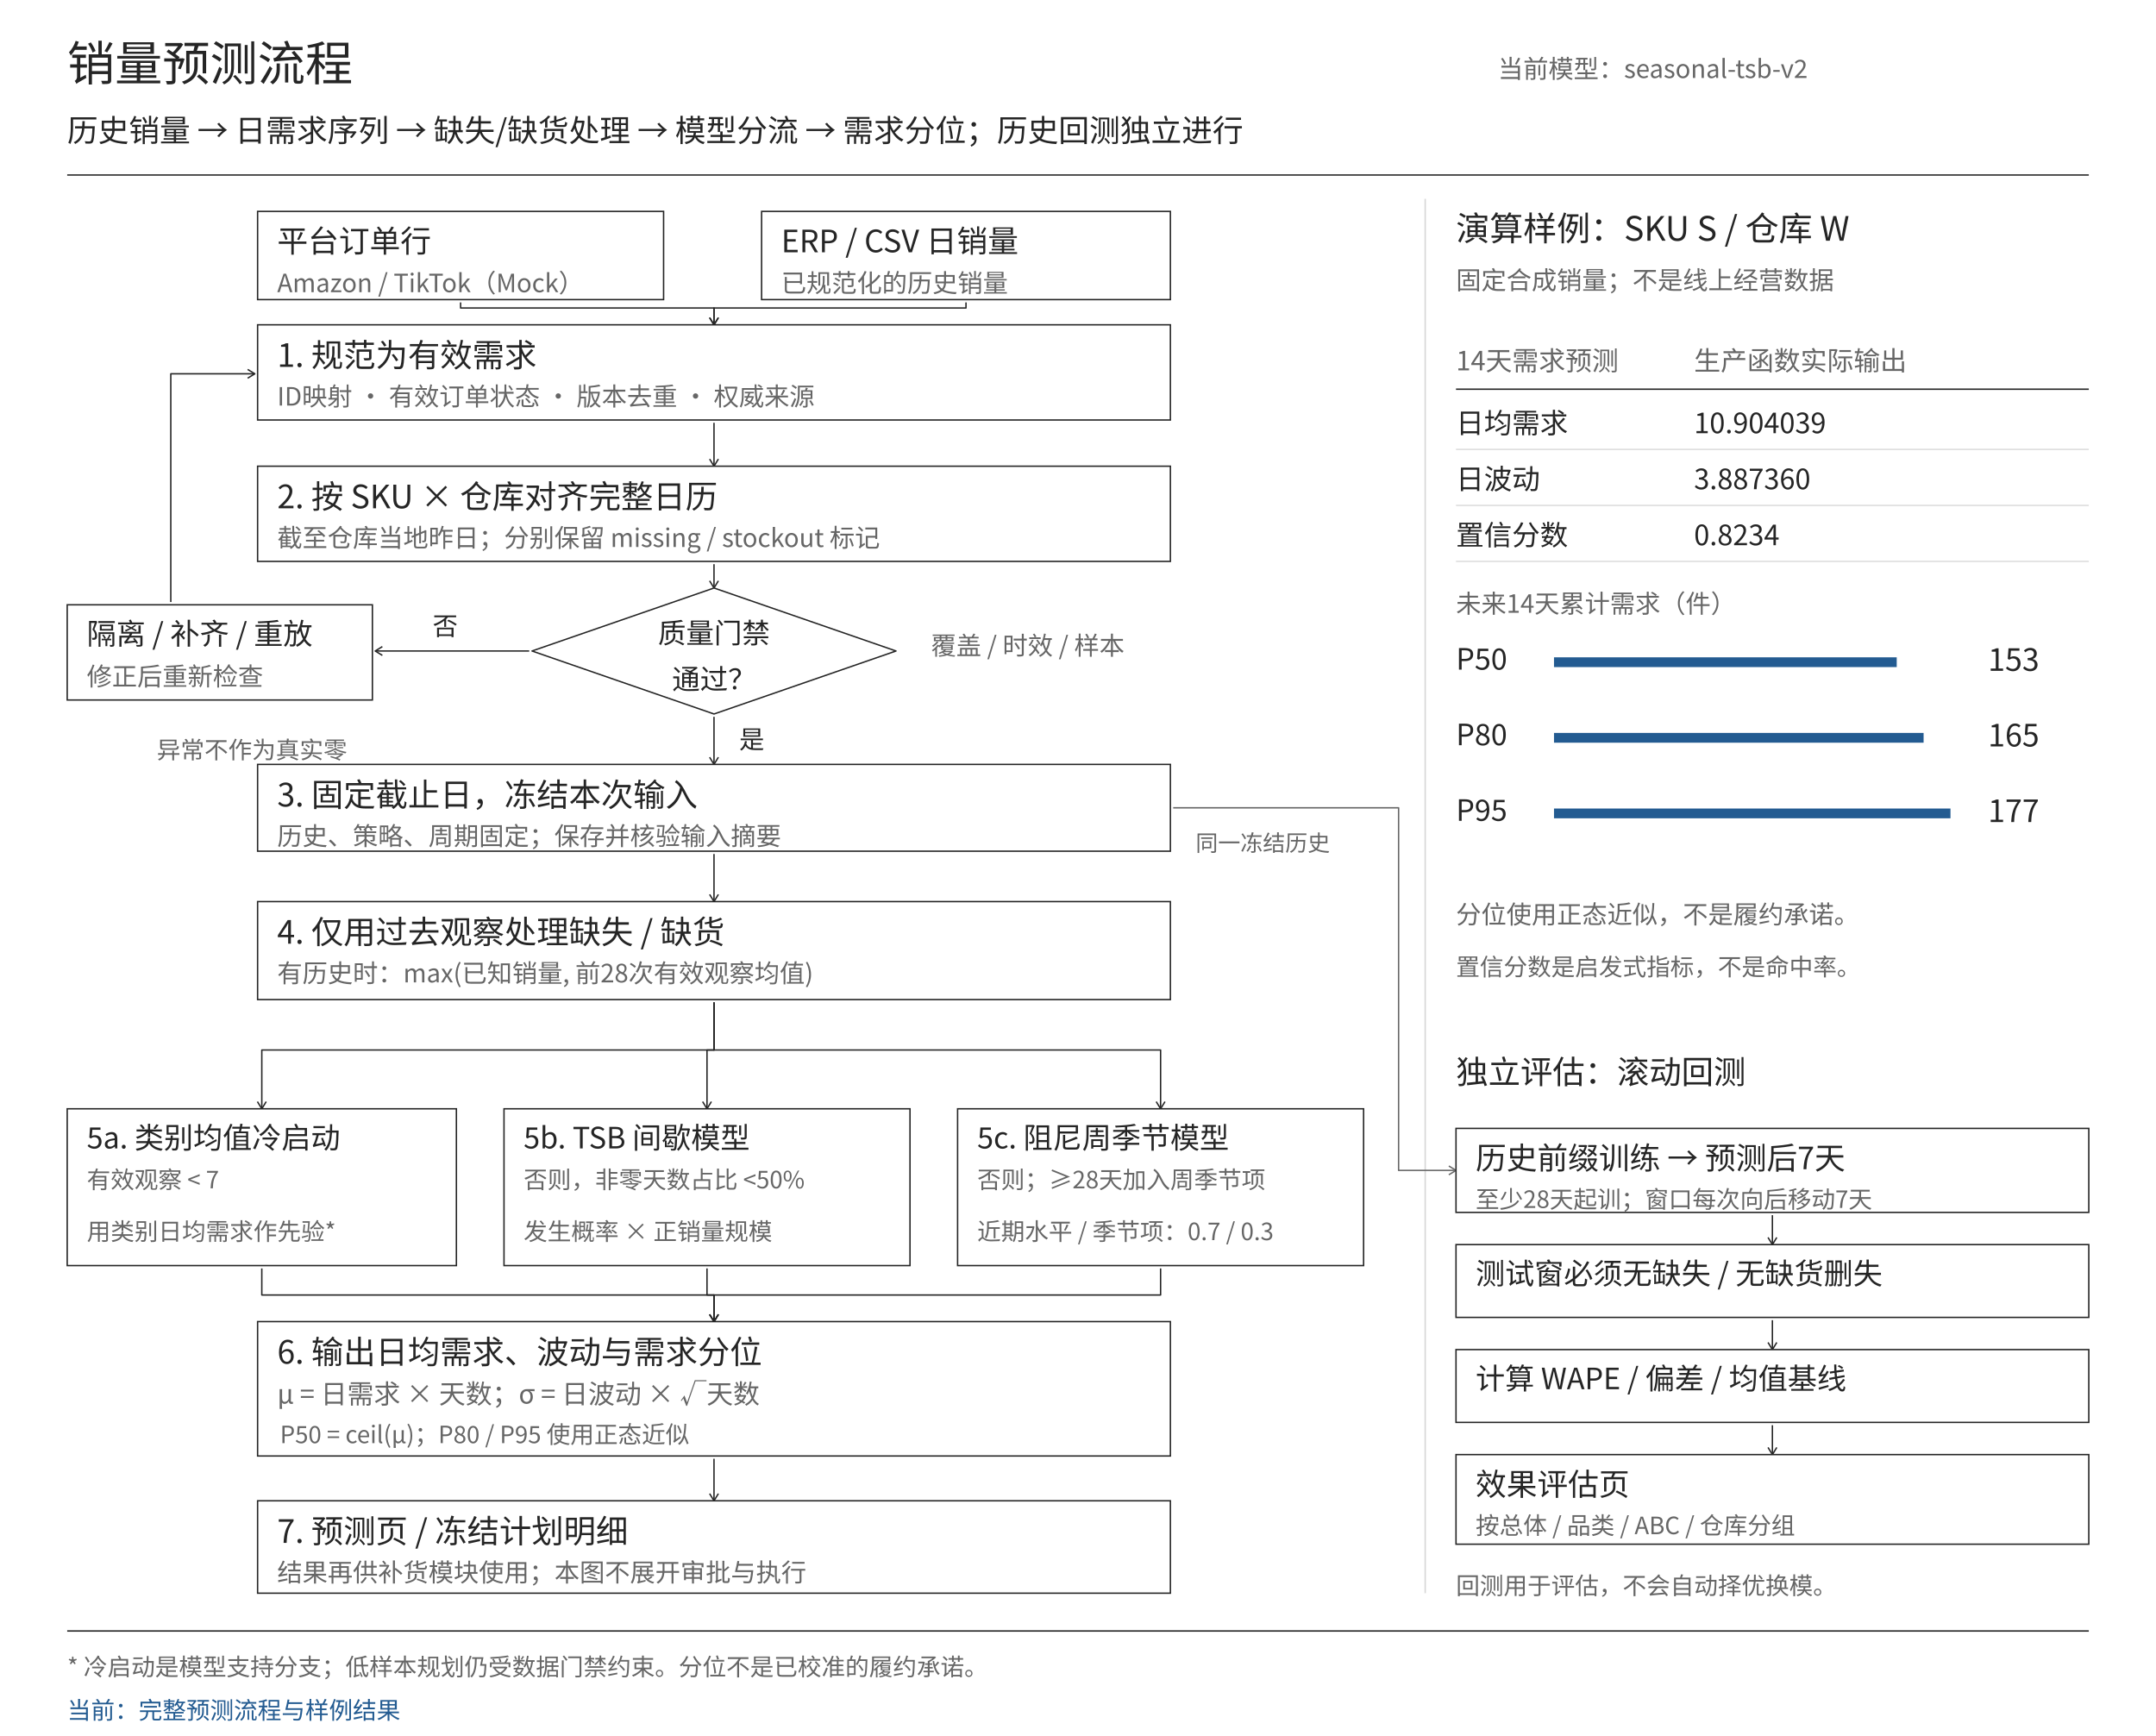
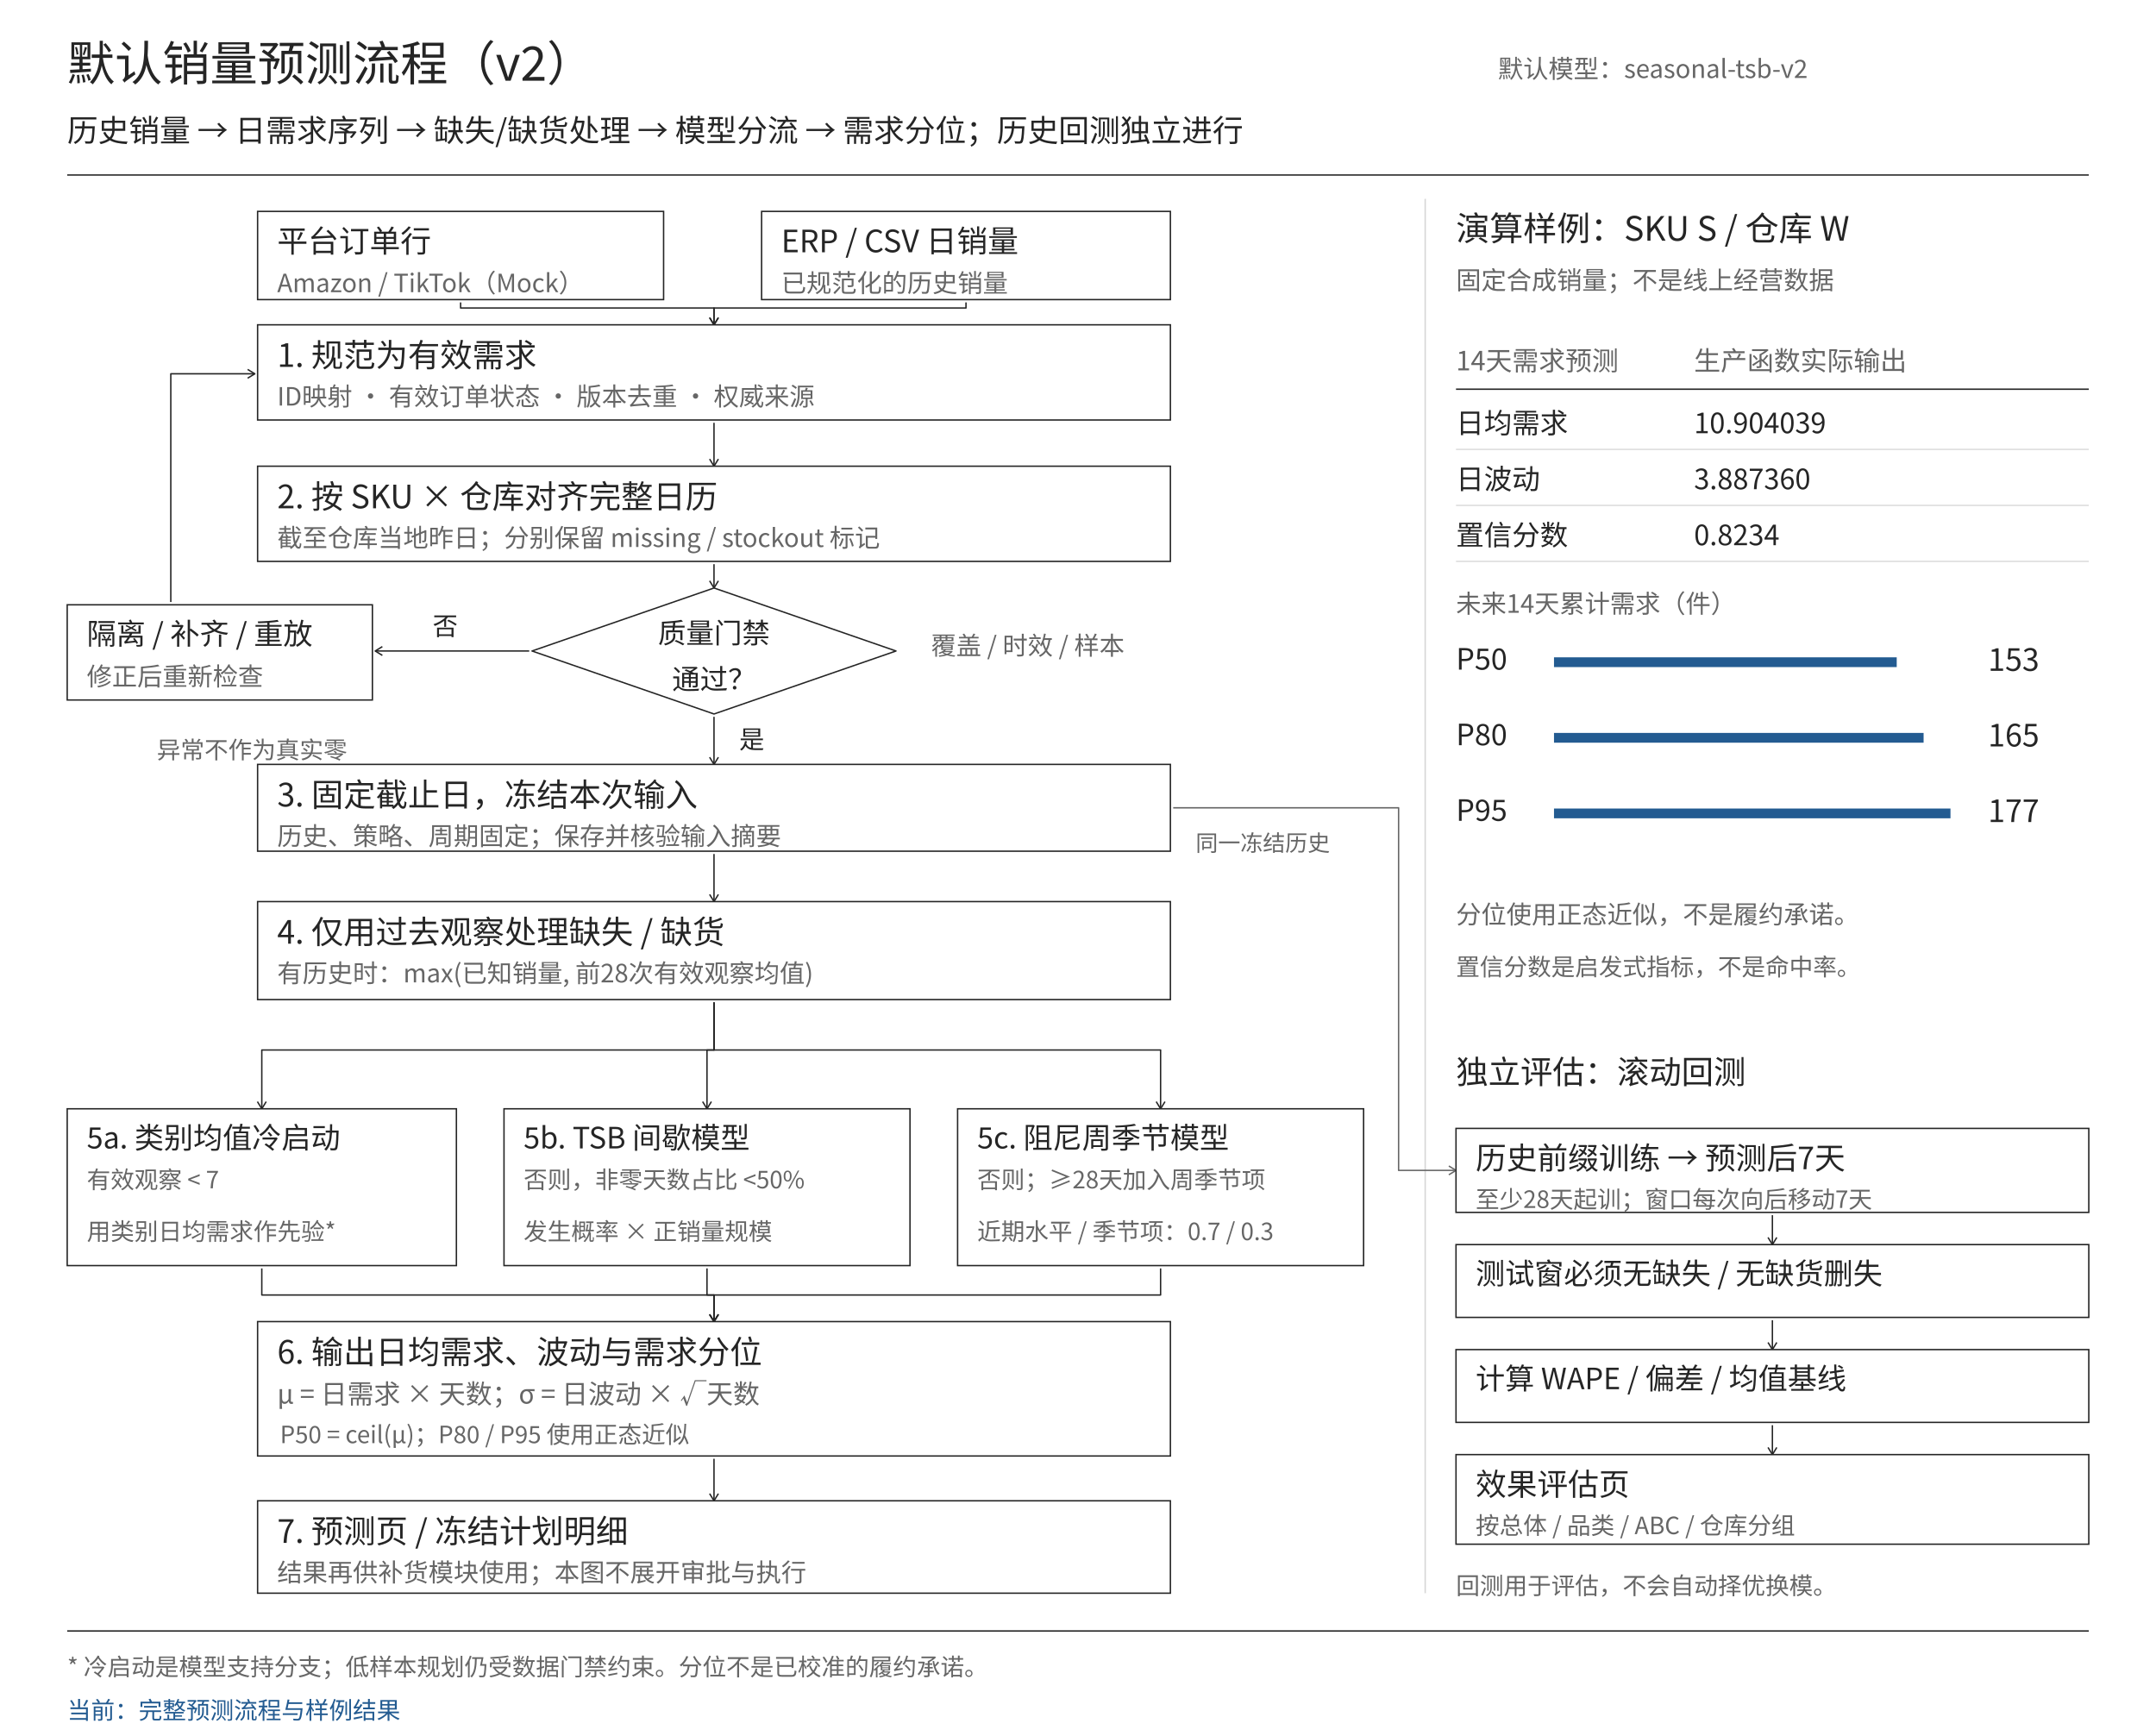
<svg xmlns="http://www.w3.org/2000/svg" width="1540" height="1240" viewBox="0 0 1540 1240" role="img" aria-labelledby="title desc">
  <rect width="1540" height="1240" fill="#ffffff" />
-   <text x="48" y="28" dominant-baseline="text-before-edge" font-family="Hiragino Sans GB,Noto Sans CJK SC,Microsoft YaHei,sans-serif" font-size="34" font-weight="400" fill="#252525" font-style="normal">销量预测流程</text>
-   <text x="1070" y="40" dominant-baseline="text-before-edge" font-family="Hiragino Sans GB,Noto Sans CJK SC,Microsoft YaHei,sans-serif" font-size="18" font-weight="400" fill="#666666" font-style="normal">当前模型：seasonal-tsb-v2</text>
+   <text x="48" y="28" dominant-baseline="text-before-edge" font-family="Hiragino Sans GB,Noto Sans CJK SC,Microsoft YaHei,sans-serif" font-size="34" font-weight="400" fill="#252525" font-style="normal">默认销量预测流程（v2）</text>
+   <text x="1070" y="40" dominant-baseline="text-before-edge" font-family="Hiragino Sans GB,Noto Sans CJK SC,Microsoft YaHei,sans-serif" font-size="18" font-weight="400" fill="#666666" font-style="normal">默认模型：seasonal-tsb-v2</text>
  <text x="48" y="82" dominant-baseline="text-before-edge" font-family="Hiragino Sans GB,Noto Sans CJK SC,Microsoft YaHei,sans-serif" font-size="22" font-weight="400" fill="#252525" font-style="normal">历史销量 → 日需求序列 → 缺失/缺货处理 → 模型分流 → 需求分位；历史回测独立进行</text>
  <polyline points="48,125 1492,125" fill="none" stroke="#252525" stroke-width="1" stroke-linejoin="round" />
  <polyline points="1018,142 1018,1138" fill="none" stroke="#d6d6d6" stroke-width="1" stroke-linejoin="round" />
  <rect x="184" y="151" width="290" height="63" rx="0" fill="#ffffff" stroke="#252525" stroke-width="1" />
  <text x="198" y="161" dominant-baseline="text-before-edge" font-family="Hiragino Sans GB,Noto Sans CJK SC,Microsoft YaHei,sans-serif" font-size="22" font-weight="400" fill="#252525" font-style="normal">平台订单行</text>
  <text x="198" y="193" dominant-baseline="text-before-edge" font-family="Hiragino Sans GB,Noto Sans CJK SC,Microsoft YaHei,sans-serif" font-size="18" font-weight="400" fill="#666666" font-style="normal">Amazon / TikTok（Mock）</text>
  <rect x="544" y="151" width="292" height="63" rx="0" fill="#ffffff" stroke="#252525" stroke-width="1" />
  <text x="558" y="161" dominant-baseline="text-before-edge" font-family="Hiragino Sans GB,Noto Sans CJK SC,Microsoft YaHei,sans-serif" font-size="22" font-weight="400" fill="#252525" font-style="normal">ERP / CSV 日销量</text>
  <text x="558" y="193" dominant-baseline="text-before-edge" font-family="Hiragino Sans GB,Noto Sans CJK SC,Microsoft YaHei,sans-serif" font-size="18" font-weight="400" fill="#666666" font-style="normal">已规范化的历史销量</text>
  <polyline points="329,216 329,220 510,220 510,232" fill="none" stroke="#252525" stroke-width="1" stroke-linejoin="round" />
  <polyline points="506.864,226.885 510,232 513.136,226.885" fill="none" stroke="#252525" stroke-width="1" stroke-linejoin="round" />
  <polyline points="690,216 690,220 510,220 510,232" fill="none" stroke="#252525" stroke-width="1" stroke-linejoin="round" />
  <polyline points="506.864,226.885 510,232 513.136,226.885" fill="none" stroke="#252525" stroke-width="1" stroke-linejoin="round" />
  <rect x="184" y="232" width="652" height="68" rx="0" fill="#ffffff" stroke="#252525" stroke-width="1" />
  <text x="198" y="242" dominant-baseline="text-before-edge" font-family="Hiragino Sans GB,Noto Sans CJK SC,Microsoft YaHei,sans-serif" font-size="23" font-weight="400" fill="#252525" font-style="normal">1. 规范为有效需求</text>
  <text x="198" y="274" dominant-baseline="text-before-edge" font-family="Hiragino Sans GB,Noto Sans CJK SC,Microsoft YaHei,sans-serif" font-size="18" font-weight="400" fill="#666666" font-style="normal">ID映射 · 有效订单状态 · 版本去重 · 权威来源</text>
  <polyline points="510,302 510,333" fill="none" stroke="#252525" stroke-width="1" stroke-linejoin="round" />
  <polyline points="506.864,327.885 510,333 513.136,327.885" fill="none" stroke="#252525" stroke-width="1" stroke-linejoin="round" />
  <rect x="184" y="333" width="652" height="68" rx="0" fill="#ffffff" stroke="#252525" stroke-width="1" />
  <text x="198" y="343" dominant-baseline="text-before-edge" font-family="Hiragino Sans GB,Noto Sans CJK SC,Microsoft YaHei,sans-serif" font-size="23" font-weight="400" fill="#252525" font-style="normal">2. 按 SKU × 仓库对齐完整日历</text>
  <text x="198" y="375" dominant-baseline="text-before-edge" font-family="Hiragino Sans GB,Noto Sans CJK SC,Microsoft YaHei,sans-serif" font-size="18" font-weight="400" fill="#666666" font-style="normal">截至仓库当地昨日；分别保留 missing / stockout 标记</text>
  <polyline points="510,403 510,420" fill="none" stroke="#252525" stroke-width="1" stroke-linejoin="round" />
  <polyline points="506.864,414.885 510,420 513.136,414.885" fill="none" stroke="#252525" stroke-width="1" stroke-linejoin="round" />
  <polygon points="510,420 640,465 510,510 380,465 510,420" fill="#ffffff" />
  <polyline points="510,420 640,465 510,510 380,465 510,420" fill="none" stroke="#252525" stroke-width="1" stroke-linejoin="round" />
  <text x="470" y="442" dominant-baseline="text-before-edge" font-family="Hiragino Sans GB,Noto Sans CJK SC,Microsoft YaHei,sans-serif" font-size="20" font-weight="400" fill="#252525" font-style="normal">质量门禁</text>
  <text x="480" y="475" dominant-baseline="text-before-edge" font-family="Hiragino Sans GB,Noto Sans CJK SC,Microsoft YaHei,sans-serif" font-size="20" font-weight="400" fill="#252525" font-style="normal">通过？</text>
  <text x="665" y="452" dominant-baseline="text-before-edge" font-family="Hiragino Sans GB,Noto Sans CJK SC,Microsoft YaHei,sans-serif" font-size="18" font-weight="400" fill="#666666" font-style="normal">覆盖 / 时效 / 样本</text>
  <polyline points="378,465 268,465" fill="none" stroke="#252525" stroke-width="1" stroke-linejoin="round" />
  <polyline points="273.115,461.864 268,465 273.115,468.136" fill="none" stroke="#252525" stroke-width="1" stroke-linejoin="round" />
  <text x="309" y="438" dominant-baseline="text-before-edge" font-family="Hiragino Sans GB,Noto Sans CJK SC,Microsoft YaHei,sans-serif" font-size="18" font-weight="400" fill="#252525" font-style="normal">否</text>
  <rect x="48" y="432" width="218" height="68" rx="0" fill="#ffffff" stroke="#252525" stroke-width="1" />
  <text x="62" y="442" dominant-baseline="text-before-edge" font-family="Hiragino Sans GB,Noto Sans CJK SC,Microsoft YaHei,sans-serif" font-size="21" font-weight="400" fill="#252525" font-style="normal">隔离 / 补齐 / 重放</text>
  <text x="62" y="474" dominant-baseline="text-before-edge" font-family="Hiragino Sans GB,Noto Sans CJK SC,Microsoft YaHei,sans-serif" font-size="18" font-weight="400" fill="#666666" font-style="normal">修正后重新检查</text>
  <polyline points="122,430 122,267 182,267" fill="none" stroke="#252525" stroke-width="1" stroke-linejoin="round" />
  <polyline points="176.885,270.136 182,267 176.885,263.864" fill="none" stroke="#252525" stroke-width="1" stroke-linejoin="round" />
  <text x="112" y="527" dominant-baseline="text-before-edge" font-family="Hiragino Sans GB,Noto Sans CJK SC,Microsoft YaHei,sans-serif" font-size="17" font-weight="400" fill="#666666" font-style="normal">异常不作为真实零</text>
  <polyline points="510,512 510,546" fill="none" stroke="#252525" stroke-width="1" stroke-linejoin="round" />
  <polyline points="506.864,540.885 510,546 513.136,540.885" fill="none" stroke="#252525" stroke-width="1" stroke-linejoin="round" />
  <text x="528" y="519" dominant-baseline="text-before-edge" font-family="Hiragino Sans GB,Noto Sans CJK SC,Microsoft YaHei,sans-serif" font-size="18" font-weight="400" fill="#252525" font-style="normal">是</text>
  <rect x="184" y="546" width="652" height="62" rx="0" fill="#ffffff" stroke="#252525" stroke-width="1" />
  <text x="198" y="556" dominant-baseline="text-before-edge" font-family="Hiragino Sans GB,Noto Sans CJK SC,Microsoft YaHei,sans-serif" font-size="23" font-weight="400" fill="#252525" font-style="normal">3. 固定截止日，冻结本次输入</text>
  <text x="198" y="588" dominant-baseline="text-before-edge" font-family="Hiragino Sans GB,Noto Sans CJK SC,Microsoft YaHei,sans-serif" font-size="18" font-weight="400" fill="#666666" font-style="normal">历史、策略、周期固定；保存并核验输入摘要</text>
  <polyline points="510,610 510,644" fill="none" stroke="#252525" stroke-width="1" stroke-linejoin="round" />
  <polyline points="506.864,638.885 510,644 513.136,638.885" fill="none" stroke="#252525" stroke-width="1" stroke-linejoin="round" />
  <rect x="184" y="644" width="652" height="70" rx="0" fill="#ffffff" stroke="#252525" stroke-width="1" />
  <text x="198" y="654" dominant-baseline="text-before-edge" font-family="Hiragino Sans GB,Noto Sans CJK SC,Microsoft YaHei,sans-serif" font-size="23" font-weight="400" fill="#252525" font-style="normal">4. 仅用过去观察处理缺失 / 缺货</text>
  <text x="198" y="686" dominant-baseline="text-before-edge" font-family="Hiragino Sans GB,Noto Sans CJK SC,Microsoft YaHei,sans-serif" font-size="18" font-weight="400" fill="#666666" font-style="normal">有历史时：max(已知销量, 前28次有效观察均值)</text>
  <polyline points="510,716 510,750 187,750 187,792" fill="none" stroke="#252525" stroke-width="1" stroke-linejoin="round" />
  <polyline points="183.864,786.885 187,792 190.136,786.885" fill="none" stroke="#252525" stroke-width="1" stroke-linejoin="round" />
  <polyline points="510,716 510,750 505,750 505,792" fill="none" stroke="#252525" stroke-width="1" stroke-linejoin="round" />
  <polyline points="501.864,786.885 505,792 508.136,786.885" fill="none" stroke="#252525" stroke-width="1" stroke-linejoin="round" />
  <polyline points="510,716 510,750 829,750 829,792" fill="none" stroke="#252525" stroke-width="1" stroke-linejoin="round" />
  <polyline points="825.864,786.885 829,792 832.136,786.885" fill="none" stroke="#252525" stroke-width="1" stroke-linejoin="round" />
  <rect x="48" y="792" width="278" height="112" rx="0" fill="#ffffff" stroke="#252525" stroke-width="1" />
  <text x="62" y="802" dominant-baseline="text-before-edge" font-family="Hiragino Sans GB,Noto Sans CJK SC,Microsoft YaHei,sans-serif" font-size="21" font-weight="400" fill="#252525" font-style="normal">5a. 类别均值冷启动</text>
  <text x="62" y="834" dominant-baseline="text-before-edge" font-family="Hiragino Sans GB,Noto Sans CJK SC,Microsoft YaHei,sans-serif" font-size="17" font-weight="400" fill="#666666" font-style="normal">有效观察 &lt; 7</text>
  <text x="62" y="871" dominant-baseline="text-before-edge" font-family="Hiragino Sans GB,Noto Sans CJK SC,Microsoft YaHei,sans-serif" font-size="17" font-weight="400" fill="#666666" font-style="normal">用类别日均需求作先验*</text>
  <polyline points="187.0,906 187.0,925 510,925 510,944" fill="none" stroke="#252525" stroke-width="1" stroke-linejoin="round" />
  <polyline points="506.864,938.885 510,944 513.136,938.885" fill="none" stroke="#252525" stroke-width="1" stroke-linejoin="round" />
  <rect x="360" y="792" width="290" height="112" rx="0" fill="#ffffff" stroke="#252525" stroke-width="1" />
  <text x="374" y="802" dominant-baseline="text-before-edge" font-family="Hiragino Sans GB,Noto Sans CJK SC,Microsoft YaHei,sans-serif" font-size="21" font-weight="400" fill="#252525" font-style="normal">5b. TSB 间歇模型</text>
  <text x="374" y="834" dominant-baseline="text-before-edge" font-family="Hiragino Sans GB,Noto Sans CJK SC,Microsoft YaHei,sans-serif" font-size="17" font-weight="400" fill="#666666" font-style="normal">否则，非零天数占比 &lt;50%</text>
  <text x="374" y="871" dominant-baseline="text-before-edge" font-family="Hiragino Sans GB,Noto Sans CJK SC,Microsoft YaHei,sans-serif" font-size="17" font-weight="400" fill="#666666" font-style="normal">发生概率 × 正销量规模</text>
  <polyline points="505.0,906 505.0,925 510,925 510,944" fill="none" stroke="#252525" stroke-width="1" stroke-linejoin="round" />
  <polyline points="506.864,938.885 510,944 513.136,938.885" fill="none" stroke="#252525" stroke-width="1" stroke-linejoin="round" />
  <rect x="684" y="792" width="290" height="112" rx="0" fill="#ffffff" stroke="#252525" stroke-width="1" />
  <text x="698" y="802" dominant-baseline="text-before-edge" font-family="Hiragino Sans GB,Noto Sans CJK SC,Microsoft YaHei,sans-serif" font-size="21" font-weight="400" fill="#252525" font-style="normal">5c. 阻尼周季节模型</text>
  <text x="698" y="834" dominant-baseline="text-before-edge" font-family="Hiragino Sans GB,Noto Sans CJK SC,Microsoft YaHei,sans-serif" font-size="17" font-weight="400" fill="#666666" font-style="normal">否则；≥28天加入周季节项</text>
  <text x="698" y="871" dominant-baseline="text-before-edge" font-family="Hiragino Sans GB,Noto Sans CJK SC,Microsoft YaHei,sans-serif" font-size="17" font-weight="400" fill="#666666" font-style="normal">近期水平 / 季节项：0.7 / 0.3</text>
  <polyline points="829.0,906 829.0,925 510,925 510,944" fill="none" stroke="#252525" stroke-width="1" stroke-linejoin="round" />
  <polyline points="506.864,938.885 510,944 513.136,938.885" fill="none" stroke="#252525" stroke-width="1" stroke-linejoin="round" />
  <rect x="184" y="944" width="652" height="96" rx="0" fill="#ffffff" stroke="#252525" stroke-width="1" />
  <text x="198" y="954" dominant-baseline="text-before-edge" font-family="Hiragino Sans GB,Noto Sans CJK SC,Microsoft YaHei,sans-serif" font-size="23" font-weight="400" fill="#252525" font-style="normal">6. 输出日均需求、波动与需求分位</text>
  <text x="198" y="986" dominant-baseline="text-before-edge" font-family="Hiragino Sans GB,Noto Sans CJK SC,Microsoft YaHei,sans-serif" font-size="19" font-weight="400" fill="#666666" font-style="normal">μ = 日需求 × 天数；σ = 日波动 × √天数</text>
  <text x="200" y="1016" dominant-baseline="text-before-edge" font-family="Hiragino Sans GB,Noto Sans CJK SC,Microsoft YaHei,sans-serif" font-size="17" font-weight="400" fill="#666666" font-style="normal">P50 = ceil(μ)；P80 / P95 使用正态近似</text>
  <polyline points="510,1042 510,1072" fill="none" stroke="#252525" stroke-width="1" stroke-linejoin="round" />
  <polyline points="506.864,1066.885 510,1072 513.136,1066.885" fill="none" stroke="#252525" stroke-width="1" stroke-linejoin="round" />
  <rect x="184" y="1072" width="652" height="66" rx="0" fill="#ffffff" stroke="#252525" stroke-width="1" />
  <text x="198" y="1082" dominant-baseline="text-before-edge" font-family="Hiragino Sans GB,Noto Sans CJK SC,Microsoft YaHei,sans-serif" font-size="23" font-weight="400" fill="#252525" font-style="normal">7. 预测页 / 冻结计划明细</text>
  <text x="198" y="1114" dominant-baseline="text-before-edge" font-family="Hiragino Sans GB,Noto Sans CJK SC,Microsoft YaHei,sans-serif" font-size="18" font-weight="400" fill="#666666" font-style="normal">结果再供补货模块使用；本图不展开审批与执行</text>
  <polyline points="838,577 999,577 999,836 1040,836" fill="none" stroke="#666666" stroke-width="1" stroke-linejoin="round" />
  <polyline points="1034.885,839.136 1040,836 1034.885,832.864" fill="none" stroke="#666666" stroke-width="1" stroke-linejoin="round" />
  <text x="854" y="594" dominant-baseline="text-before-edge" font-family="Hiragino Sans GB,Noto Sans CJK SC,Microsoft YaHei,sans-serif" font-size="16" font-weight="400" fill="#666666" font-style="normal">同一冻结历史</text>
  <text x="1040" y="754" dominant-baseline="text-before-edge" font-family="Hiragino Sans GB,Noto Sans CJK SC,Microsoft YaHei,sans-serif" font-size="23" font-weight="400" fill="#252525" font-style="normal">独立评估：滚动回测</text>
  <rect x="1040" y="806" width="452" height="60" rx="0" fill="#ffffff" stroke="#252525" stroke-width="1" />
  <text x="1054" y="816" dominant-baseline="text-before-edge" font-family="Hiragino Sans GB,Noto Sans CJK SC,Microsoft YaHei,sans-serif" font-size="22" font-weight="400" fill="#252525" font-style="normal">历史前缀训练 → 预测后7天</text>
  <text x="1054" y="848" dominant-baseline="text-before-edge" font-family="Hiragino Sans GB,Noto Sans CJK SC,Microsoft YaHei,sans-serif" font-size="17" font-weight="400" fill="#666666" font-style="normal">至少28天起训；窗口每次向后移动7天</text>
  <polyline points="1266,868 1266,889" fill="none" stroke="#252525" stroke-width="1" stroke-linejoin="round" />
  <polyline points="1262.864,883.885 1266,889 1269.136,883.885" fill="none" stroke="#252525" stroke-width="1" stroke-linejoin="round" />
  <rect x="1040" y="889" width="452" height="52" rx="0" fill="#ffffff" stroke="#252525" stroke-width="1" />
  <text x="1054" y="899" dominant-baseline="text-before-edge" font-family="Hiragino Sans GB,Noto Sans CJK SC,Microsoft YaHei,sans-serif" font-size="21" font-weight="400" fill="#252525" font-style="normal">测试窗必须无缺失 / 无缺货删失</text>
  <polyline points="1266,943 1266,964" fill="none" stroke="#252525" stroke-width="1" stroke-linejoin="round" />
  <polyline points="1262.864,958.885 1266,964 1269.136,958.885" fill="none" stroke="#252525" stroke-width="1" stroke-linejoin="round" />
  <rect x="1040" y="964" width="452" height="52" rx="0" fill="#ffffff" stroke="#252525" stroke-width="1" />
  <text x="1054" y="974" dominant-baseline="text-before-edge" font-family="Hiragino Sans GB,Noto Sans CJK SC,Microsoft YaHei,sans-serif" font-size="21" font-weight="400" fill="#252525" font-style="normal">计算 WAPE / 偏差 / 均值基线</text>
  <polyline points="1266,1018 1266,1039" fill="none" stroke="#252525" stroke-width="1" stroke-linejoin="round" />
  <polyline points="1262.864,1033.885 1266,1039 1269.136,1033.885" fill="none" stroke="#252525" stroke-width="1" stroke-linejoin="round" />
  <rect x="1040" y="1039" width="452" height="64" rx="0" fill="#ffffff" stroke="#252525" stroke-width="1" />
  <text x="1054" y="1049" dominant-baseline="text-before-edge" font-family="Hiragino Sans GB,Noto Sans CJK SC,Microsoft YaHei,sans-serif" font-size="22" font-weight="400" fill="#252525" font-style="normal">效果评估页</text>
  <text x="1054" y="1081" dominant-baseline="text-before-edge" font-family="Hiragino Sans GB,Noto Sans CJK SC,Microsoft YaHei,sans-serif" font-size="17" font-weight="400" fill="#666666" font-style="normal">按总体 / 品类 / ABC / 仓库分组</text>
  <text x="1040" y="1124" dominant-baseline="text-before-edge" font-family="Hiragino Sans GB,Noto Sans CJK SC,Microsoft YaHei,sans-serif" font-size="17" font-weight="400" fill="#666666" font-style="normal">回测用于评估，不会自动择优换模。</text>
  <text x="1040" y="151" dominant-baseline="text-before-edge" font-family="Hiragino Sans GB,Noto Sans CJK SC,Microsoft YaHei,sans-serif" font-size="24" font-weight="400" fill="#252525" font-style="normal">演算样例：SKU S / 仓库 W</text>
  <text x="1040" y="191" dominant-baseline="text-before-edge" font-family="Hiragino Sans GB,Noto Sans CJK SC,Microsoft YaHei,sans-serif" font-size="18" font-weight="400" fill="#666666" font-style="normal">固定合成销量；不是线上经营数据</text>
  <text x="1040" y="248" dominant-baseline="text-before-edge" font-family="Hiragino Sans GB,Noto Sans CJK SC,Microsoft YaHei,sans-serif" font-size="19" font-weight="400" fill="#666666" font-style="normal">14天需求预测</text>
  <text x="1210" y="248" dominant-baseline="text-before-edge" font-family="Hiragino Sans GB,Noto Sans CJK SC,Microsoft YaHei,sans-serif" font-size="19" font-weight="400" fill="#666666" font-style="normal">生产函数实际输出</text>
  <polyline points="1040,278 1492,278" fill="none" stroke="#252525" stroke-width="1" stroke-linejoin="round" />
  <text x="1040" y="292" dominant-baseline="text-before-edge" font-family="Hiragino Sans GB,Noto Sans CJK SC,Microsoft YaHei,sans-serif" font-size="20" font-weight="400" fill="#252525" font-style="normal">日均需求</text>
  <text x="1210" y="292" dominant-baseline="text-before-edge" font-family="Hiragino Sans GB,Noto Sans CJK SC,Microsoft YaHei,sans-serif" font-size="20" font-weight="400" fill="#252525" font-style="normal">10.904039</text>
  <polyline points="1040,321 1492,321" fill="none" stroke="#dedede" stroke-width="1" stroke-linejoin="round" />
  <text x="1040" y="332" dominant-baseline="text-before-edge" font-family="Hiragino Sans GB,Noto Sans CJK SC,Microsoft YaHei,sans-serif" font-size="20" font-weight="400" fill="#252525" font-style="normal">日波动</text>
  <text x="1210" y="332" dominant-baseline="text-before-edge" font-family="Hiragino Sans GB,Noto Sans CJK SC,Microsoft YaHei,sans-serif" font-size="20" font-weight="400" fill="#252525" font-style="normal">3.887360</text>
  <polyline points="1040,361 1492,361" fill="none" stroke="#dedede" stroke-width="1" stroke-linejoin="round" />
  <text x="1040" y="372" dominant-baseline="text-before-edge" font-family="Hiragino Sans GB,Noto Sans CJK SC,Microsoft YaHei,sans-serif" font-size="20" font-weight="400" fill="#252525" font-style="normal">置信分数</text>
  <text x="1210" y="372" dominant-baseline="text-before-edge" font-family="Hiragino Sans GB,Noto Sans CJK SC,Microsoft YaHei,sans-serif" font-size="20" font-weight="400" fill="#252525" font-style="normal">0.8234</text>
  <polyline points="1040,401 1492,401" fill="none" stroke="#dedede" stroke-width="1" stroke-linejoin="round" />
  <text x="1040" y="422" dominant-baseline="text-before-edge" font-family="Hiragino Sans GB,Noto Sans CJK SC,Microsoft YaHei,sans-serif" font-size="18" font-weight="400" fill="#666666" font-style="normal">未来14天累计需求（件）</text>
  <text x="1040" y="460" dominant-baseline="text-before-edge" font-family="Hiragino Sans GB,Noto Sans CJK SC,Microsoft YaHei,sans-serif" font-size="21" font-weight="400" fill="#252525" font-style="normal">P50</text>
  <polyline points="1110,473 1354.8,473" fill="none" stroke="#235b91" stroke-width="7" stroke-linejoin="round" />
  <text x="1420" y="460" dominant-baseline="text-before-edge" font-family="Hiragino Sans GB,Noto Sans CJK SC,Microsoft YaHei,sans-serif" font-size="22" font-weight="400" fill="#252525" font-style="normal">153</text>
  <text x="1040" y="514" dominant-baseline="text-before-edge" font-family="Hiragino Sans GB,Noto Sans CJK SC,Microsoft YaHei,sans-serif" font-size="21" font-weight="400" fill="#252525" font-style="normal">P80</text>
  <polyline points="1110,527 1374.0,527" fill="none" stroke="#235b91" stroke-width="7" stroke-linejoin="round" />
  <text x="1420" y="514" dominant-baseline="text-before-edge" font-family="Hiragino Sans GB,Noto Sans CJK SC,Microsoft YaHei,sans-serif" font-size="22" font-weight="400" fill="#252525" font-style="normal">165</text>
  <text x="1040" y="568" dominant-baseline="text-before-edge" font-family="Hiragino Sans GB,Noto Sans CJK SC,Microsoft YaHei,sans-serif" font-size="21" font-weight="400" fill="#252525" font-style="normal">P95</text>
  <polyline points="1110,581 1393.2,581" fill="none" stroke="#235b91" stroke-width="7" stroke-linejoin="round" />
  <text x="1420" y="568" dominant-baseline="text-before-edge" font-family="Hiragino Sans GB,Noto Sans CJK SC,Microsoft YaHei,sans-serif" font-size="22" font-weight="400" fill="#252525" font-style="normal">177</text>
  <text x="1040" y="644" dominant-baseline="text-before-edge" font-family="Hiragino Sans GB,Noto Sans CJK SC,Microsoft YaHei,sans-serif" font-size="18" font-weight="400" fill="#666666" font-style="normal">分位使用正态近似，不是履约承诺。</text>
  <text x="1040" y="682" dominant-baseline="text-before-edge" font-family="Hiragino Sans GB,Noto Sans CJK SC,Microsoft YaHei,sans-serif" font-size="17" font-weight="400" fill="#666666" font-style="normal">置信分数是启发式指标，不是命中率。</text>
  <polyline points="48,1165 1492,1165" fill="none" stroke="#252525" stroke-width="1" stroke-linejoin="round" />
  <text x="48" y="1182" dominant-baseline="text-before-edge" font-family="Hiragino Sans GB,Noto Sans CJK SC,Microsoft YaHei,sans-serif" font-size="17" font-weight="400" fill="#666666" font-style="normal">* 冷启动是模型支持分支；低样本规划仍受数据门禁约束。分位不是已校准的履约承诺。</text>
  <text x="48" y="1213" dominant-baseline="text-before-edge" font-family="Hiragino Sans GB,Noto Sans CJK SC,Microsoft YaHei,sans-serif" font-size="17" font-weight="400" fill="#235b91" font-style="normal">当前：完整预测流程与样例结果</text>
</svg>
